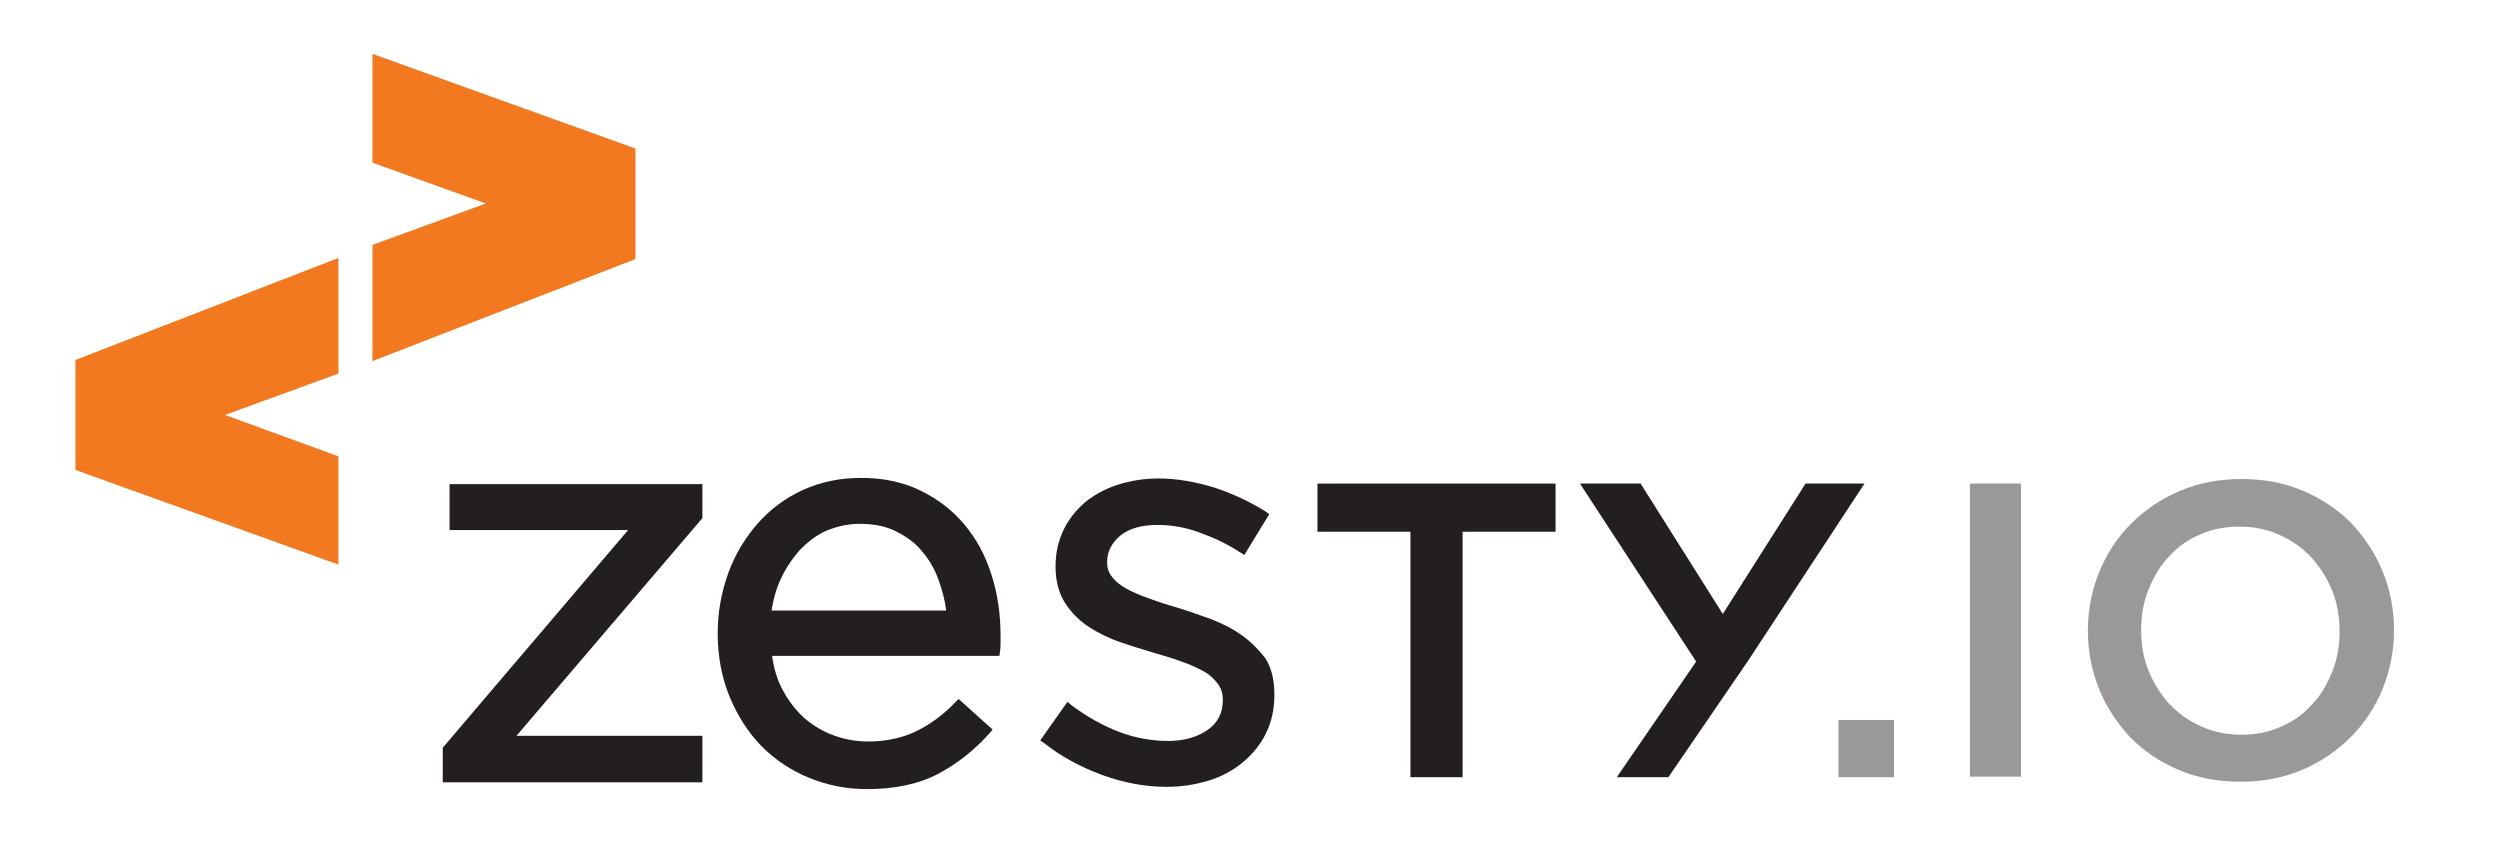
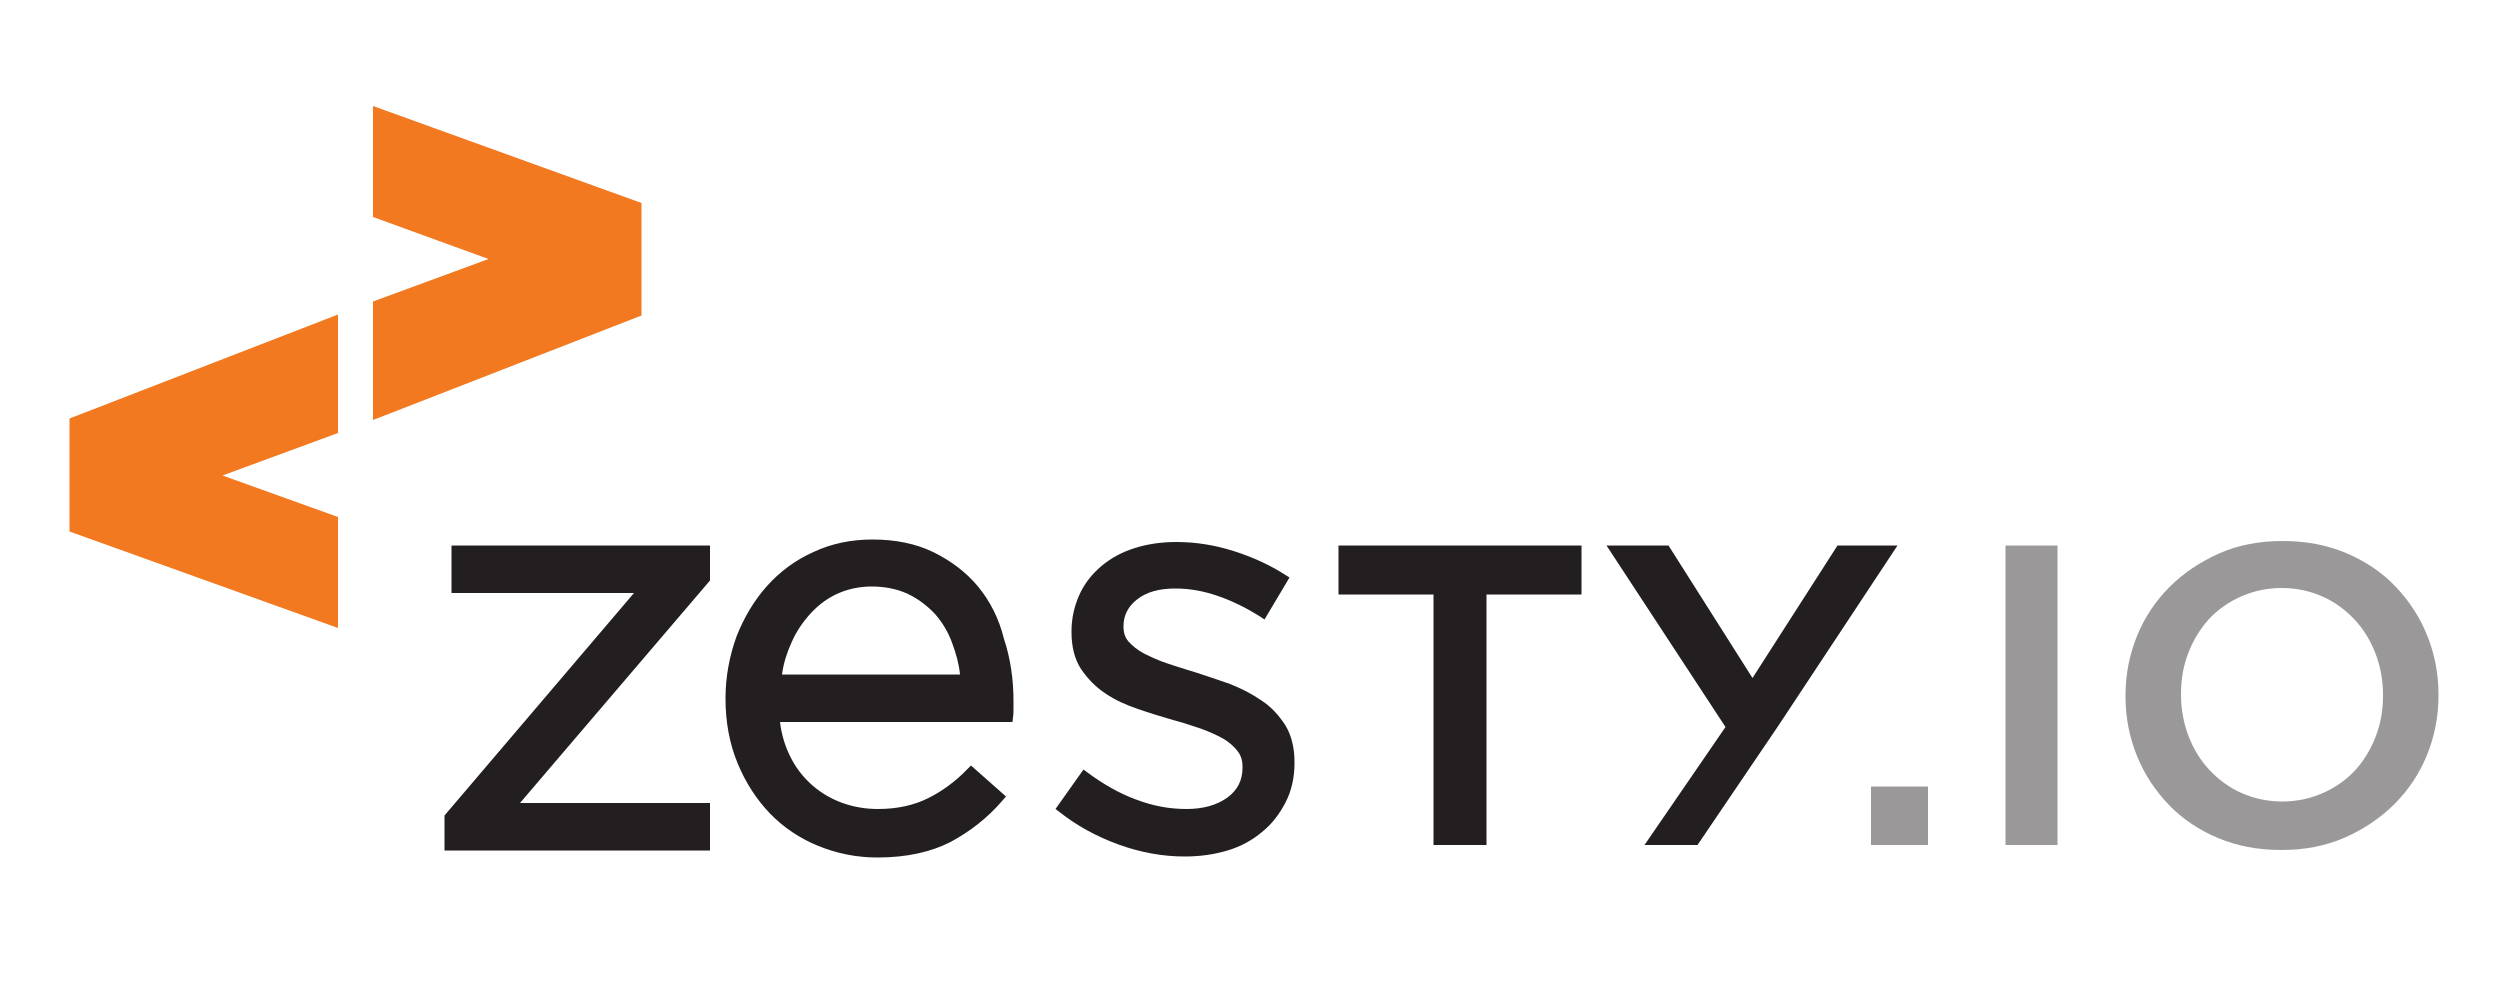
- <svg xmlns="http://www.w3.org/2000/svg" version="1.1" id="Layer_1" x="0px" y="0px" viewBox="0 0 441 153" style="enable-background:new 0 0 441 153;" xml:space="preserve">
-   <style type="text/css">
- 	.st0{fill:#231F20;}
- 	.st1{opacity:0.46;fill:#231F20;}
- 	.st2{fill:#F37920;}
- </style>
+ <svg xmlns="http://www.w3.org/2000/svg" id="Layer_1" viewBox="0 0 500 200">
+   <style>.st0{fill:#231F20;} .st1{opacity:0.46;fill:#231F20;} .st2{fill:#F37920;}</style>
+   <path class="st0" d="M90.3 118.6h36.5l-37.9 44.5v7H142v-9.5h-38l38-44.5v-7H90.3zM195.6 117.3c-2.4-2.9-5.5-5.2-9-6.9-3.5-1.7-7.6-2.5-12.1-2.5-4.2 0-8.2.8-11.8 2.5-3.6 1.6-6.7 3.9-9.3 6.8-2.6 2.9-4.6 6.3-6.1 10.1-1.4 3.9-2.2 8-2.2 12.4 0 4.7.8 9 2.4 12.9 1.6 3.9 3.8 7.3 6.5 10.1s6 5 9.7 6.5c3.7 1.5 7.6 2.3 11.8 2.3 5.8 0 10.7-1.1 14.6-3.1 3.9-2.1 7.4-4.8 10.4-8.3l.7-.8-7-6.2-.7.7c-2.3 2.4-5 4.4-7.8 5.8-2.8 1.4-6.1 2.2-10.1 2.2-2.5 0-4.8-.4-7.1-1.2-2.2-.8-4.3-2-6.1-3.6-1.8-1.6-3.3-3.5-4.4-5.8-1-2-1.7-4.3-2-6.8h46.5l.1-.9c.1-.7.1-1.4.1-1.9v-1.3c0-4.4-.6-8.6-1.9-12.5-1-4.1-2.8-7.6-5.2-10.5zm-21.3 0c2.7 0 5.2.5 7.3 1.5 2.1 1 3.9 2.4 5.4 4 1.5 1.7 2.7 3.7 3.5 6 .7 1.9 1.3 4 1.5 6.1h-35.6c.3-2.3 1-4.4 1.9-6.4 1-2.3 2.4-4.3 4-6 1.6-1.7 3.4-3 5.5-3.9 1.9-.8 4.1-1.3 6.5-1.3zM252.3 140.1c-1.9-1.3-4-2.4-6.3-3.3-2.3-.8-4.6-1.6-6.8-2.3-2-.6-3.9-1.2-5.7-1.8-1.8-.6-3.3-1.3-4.7-2-1.3-.7-2.3-1.5-3.1-2.4-.7-.8-1-1.8-1-2.9v-.2c0-2.1.9-3.9 2.7-5.3 1.9-1.5 4.4-2.2 7.7-2.2 2.8 0 5.6.5 8.5 1.5 2.9 1 5.7 2.4 8.4 4.1l.9.6 5-8.4-.8-.5c-3.1-2-6.6-3.6-10.4-4.8-3.8-1.2-7.6-1.8-11.4-1.8-3 0-5.8.4-8.3 1.2-2.6.8-4.8 2-6.7 3.6-1.9 1.6-3.4 3.5-4.4 5.7-1 2.2-1.6 4.7-1.6 7.3v.2c0 2.9.6 5.4 1.9 7.4 1.3 1.9 2.9 3.6 4.9 4.9 1.9 1.3 4.1 2.3 6.5 3.1 2.3.8 4.6 1.5 7 2.2 1.9.5 3.7 1.1 5.5 1.7 1.7.6 3.2 1.3 4.5 2 1.2.7 2.2 1.6 2.9 2.5.7.9 1 1.9 1 3.1v.2c0 2.6-1 4.5-3 6-2.1 1.5-4.8 2.3-8.2 2.3-3.4 0-6.7-.6-10.1-1.9-3.3-1.2-6.6-3.1-9.7-5.4l-.8-.6-5.6 7.9.8.6c3.4 2.7 7.4 4.9 11.8 6.5 4.4 1.6 8.9 2.4 13.2 2.4 3.1 0 5.9-.4 8.6-1.2 2.7-.8 5-2.1 6.9-3.7 2-1.6 3.5-3.6 4.7-5.9 1.2-2.3 1.8-5 1.8-7.9v-.2c0-2.8-.6-5.3-1.8-7.3-1.3-2-2.8-3.7-4.8-5zM267.7 118.9h19V169h10.6v-50.1h19v-9.8h-48.6zM367.5 109.1l-17 26.5-16.8-26.5h-12.4l23.8 36.3-16.2 23.6h10.6l16.2-23.9 23.8-36z" />
+   <path class="st1" d="M374.2 157.3h11.4V169h-11.4zM401.1 109.1h10.4V169h-10.4zM485.4 127c-1.5-3.7-3.7-7-6.4-9.8-2.7-2.8-6-5-9.8-6.6-3.8-1.6-8-2.4-12.7-2.4-4.6 0-8.9.8-12.7 2.5-3.8 1.7-7.1 3.9-9.9 6.7-2.8 2.8-5 6.1-6.5 9.8-1.5 3.7-2.3 7.7-2.3 11.9v.2c0 4.2.8 8.2 2.3 11.9 1.5 3.7 3.7 7 6.4 9.8 2.7 2.8 6 5 9.8 6.6 3.8 1.6 8 2.4 12.7 2.4 4.6 0 8.8-.8 12.7-2.5 3.8-1.7 7.1-3.9 9.9-6.7 2.8-2.8 5-6.1 6.5-9.8 1.5-3.7 2.3-7.7 2.3-11.9v-.2c0-4.2-.8-8.2-2.3-11.9zm-8.8 12.2c0 2.9-.5 5.7-1.5 8.2-1 2.6-2.4 4.8-4.1 6.7-1.8 1.9-3.9 3.4-6.4 4.5-2.5 1.1-5.2 1.7-8.1 1.7-3 0-5.7-.6-8.2-1.7-2.5-1.1-4.6-2.7-6.4-4.6-1.8-1.9-3.2-4.2-4.2-6.8-1-2.6-1.5-5.4-1.5-8.3v-.2c0-2.9.5-5.7 1.5-8.2 1-2.6 2.4-4.8 4.1-6.7 1.8-1.9 3.9-3.4 6.4-4.5 2.5-1.1 5.2-1.7 8.1-1.7 3 0 5.7.6 8.2 1.7 2.5 1.1 4.6 2.7 6.4 4.6 1.8 1.9 3.2 4.2 4.2 6.8 1 2.6 1.5 5.4 1.5 8.3v.2z" />
  <g>
-     <g>
-       <polygon class="st0" points="79.3,93.5 110.8,93.5 78.1,131.9 78.1,138 123.9,138 123.9,129.8 91.1,129.8 123.9,91.4 123.9,85.4     79.3,85.4   " />
-       <path class="st0" d="M170.1,92.5c-2.1-2.5-4.7-4.5-7.8-6c-3.1-1.5-6.6-2.2-10.4-2.2c-3.7,0-7.1,0.7-10.2,2.1    c-3.1,1.4-5.8,3.4-8,5.9c-2.2,2.5-4,5.4-5.2,8.7c-1.2,3.3-1.9,6.9-1.9,10.7c0,4,0.7,7.8,2.1,11.2c1.4,3.4,3.3,6.3,5.6,8.7    c2.4,2.4,5.2,4.3,8.4,5.6c3.2,1.3,6.6,2,10.2,2c5,0,9.2-0.9,12.6-2.7c3.4-1.8,6.4-4.2,9-7.1l0.6-0.7l-6-5.4l-0.6,0.6    c-2,2.1-4.3,3.8-6.7,5c-2.4,1.2-5.3,1.9-8.7,1.9c-2.1,0-4.2-0.4-6.1-1.1c-1.9-0.7-3.7-1.8-5.2-3.1c-1.5-1.4-2.8-3.1-3.8-5    c-0.9-1.7-1.5-3.7-1.8-5.9h40.1l0.1-0.8c0.1-0.6,0.1-1.2,0.1-1.6v-1.1c0-3.8-0.5-7.4-1.6-10.8C173.8,97.9,172.2,95,170.1,92.5z     M151.7,92.4c2.3,0,4.5,0.4,6.3,1.3c1.8,0.9,3.4,2,4.6,3.5c1.3,1.5,2.3,3.2,3,5.2c0.6,1.7,1.1,3.5,1.3,5.3h-30.8    c0.3-1.9,0.8-3.8,1.6-5.5c0.9-2,2.1-3.7,3.4-5.2c1.4-1.4,2.9-2.6,4.7-3.4C147.8,92.8,149.7,92.4,151.7,92.4z" />
-       <path class="st0" d="M219.1,112.1c-1.6-1.2-3.5-2.1-5.5-2.9c-2-0.7-3.9-1.4-5.9-2c-1.7-0.5-3.3-1-4.9-1.6c-1.5-0.5-2.9-1.1-4-1.7    c-1.1-0.6-2-1.3-2.6-2.1c-0.6-0.7-0.9-1.6-0.9-2.5v-0.2c0-1.8,0.8-3.3,2.3-4.6c1.6-1.3,3.8-1.9,6.6-1.9c2.4,0,4.8,0.4,7.3,1.3    c2.5,0.9,4.9,2,7.2,3.5l0.8,0.5l4.4-7.2l-0.7-0.5c-2.7-1.7-5.7-3.1-9-4.2c-3.3-1-6.6-1.6-9.8-1.6c-2.6,0-5,0.4-7.2,1.1    c-2.2,0.7-4.2,1.8-5.8,3.1c-1.6,1.4-2.9,3-3.8,4.9c-0.9,1.9-1.4,4-1.4,6.3v0.2c0,2.5,0.6,4.7,1.7,6.4c1.1,1.7,2.5,3.1,4.2,4.2    c1.7,1.1,3.5,2,5.6,2.7c2,0.7,4,1.3,6,1.9c1.6,0.5,3.2,0.9,4.7,1.5c1.5,0.5,2.8,1.1,3.9,1.7c1.1,0.6,1.9,1.4,2.5,2.2    c0.6,0.8,0.9,1.7,0.9,2.7v0.2c0,2.2-0.8,3.9-2.6,5.2c-1.8,1.3-4.2,2-7,2c-2.9,0-5.8-0.5-8.7-1.6c-2.9-1.1-5.7-2.7-8.4-4.7    l-0.7-0.6l-4.8,6.8l0.7,0.5c2.9,2.3,6.4,4.2,10.2,5.6c3.8,1.4,7.7,2.1,11.4,2.1c2.6,0,5.1-0.4,7.4-1.1c2.3-0.7,4.3-1.8,6-3.2    c1.7-1.4,3.1-3.1,4.1-5.1c1-2,1.5-4.3,1.5-6.8v-0.2c0-2.4-0.5-4.6-1.6-6.3C222.1,114.7,220.8,113.3,219.1,112.1z" />
-       <polygon class="st0" points="232.4,93.8 248.8,93.8 248.8,137.1 258,137.1 258,93.8 274.4,93.8 274.4,85.3 232.4,85.3   " />
-       <polygon class="st0" points="318.5,85.3 303.9,108.3 289.4,85.3 278.7,85.3 299.2,116.7 285.2,137.1 294.3,137.1 308.4,116.5     328.9,85.3   " />
-       <rect x="324.3" y="127" class="st1" width="9.8" height="10.1" />
-       <rect x="347.5" y="85.3" class="st1" width="9" height="51.7" />
-       <path class="st1" d="M420.3,100.8c-1.3-3.2-3.2-6-5.5-8.5c-2.4-2.4-5.2-4.3-8.5-5.7c-3.3-1.4-6.9-2.1-10.9-2.1    c-4,0-7.6,0.7-10.9,2.1c-3.3,1.4-6.2,3.4-8.6,5.8c-2.4,2.4-4.3,5.3-5.6,8.5c-1.3,3.2-2,6.7-2,10.3v0.1c0,3.6,0.7,7.1,2,10.3    c1.3,3.2,3.2,6,5.5,8.5c2.4,2.4,5.2,4.3,8.5,5.7c3.3,1.4,6.9,2.1,10.9,2.1c4,0,7.6-0.7,10.9-2.1c3.3-1.4,6.2-3.4,8.6-5.8    c2.4-2.4,4.3-5.3,5.6-8.5c1.3-3.2,2-6.7,2-10.3v-0.1C422.3,107.4,421.6,104,420.3,100.8z M412.7,111.4c0,2.5-0.4,4.9-1.3,7.1    c-0.9,2.2-2,4.2-3.6,5.8c-1.5,1.7-3.3,3-5.5,3.9c-2.1,1-4.5,1.4-7,1.4c-2.6,0-4.9-0.5-7.1-1.5c-2.2-1-4-2.3-5.6-4    c-1.5-1.7-2.7-3.6-3.6-5.8c-0.9-2.2-1.3-4.6-1.3-7.1v-0.1c0-2.5,0.4-4.9,1.3-7.1c0.9-2.2,2-4.2,3.6-5.8c1.5-1.7,3.3-3,5.5-3.9    c2.1-1,4.5-1.4,7-1.4c2.6,0,4.9,0.5,7.1,1.5c2.2,1,4,2.3,5.6,4c1.5,1.7,2.7,3.6,3.6,5.8c0.9,2.2,1.3,4.6,1.3,7.1V111.4z" />
-     </g>
-     <g>
-       <polygon class="st2" points="65.7,9.5 65.7,28.7 85.7,35.9 65.7,43.2 65.7,63.7 112.1,45.7 112.1,45.5 112.1,26.2   " />
-       <polygon class="st2" points="13.3,63.7 13.3,82.9 59.7,99.6 59.7,80.5 39.7,73.2 59.7,65.9 59.7,45.5 13.3,63.5   " />
-     </g>
+     <path class="st2" d="M74.6 21.2v22.2l23.1 8.4-23.1 8.5V84l53.7-20.9V40.6zM13.9 84v22.3l53.7 19.3v-22.2l-23.1-8.3 23.1-8.5V62.9L13.9 83.7z" />
  </g>
</svg>
